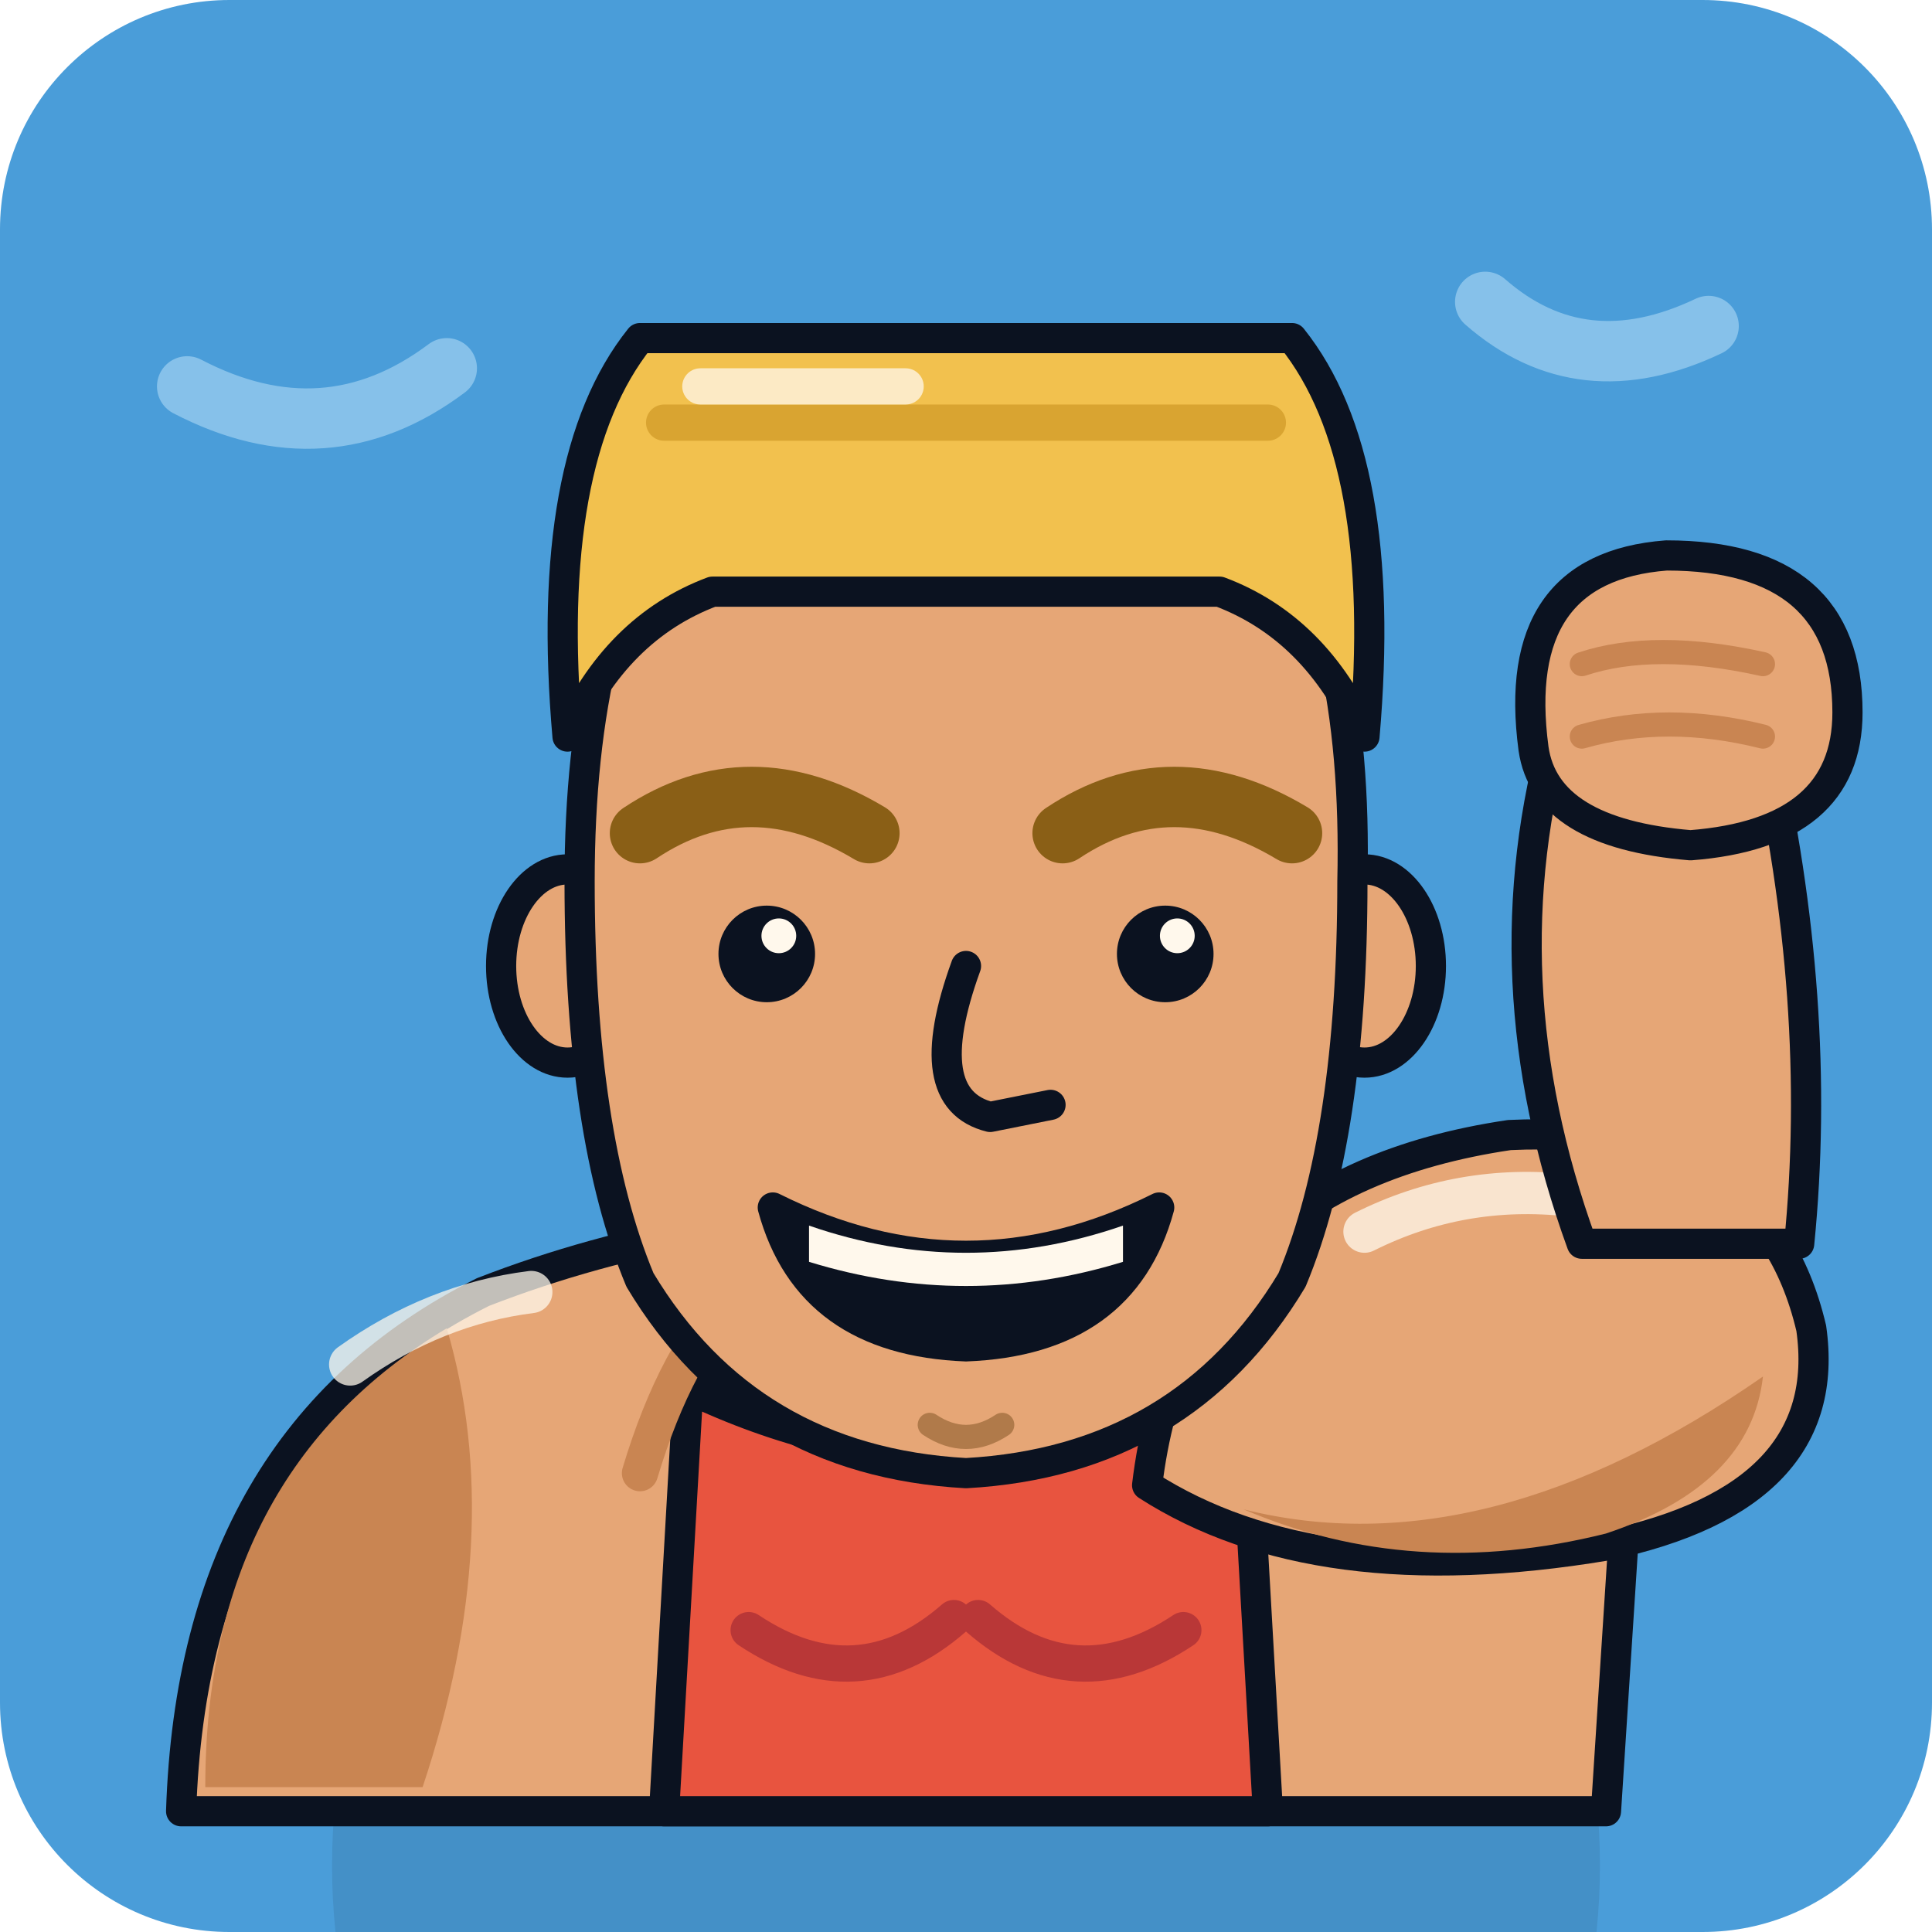
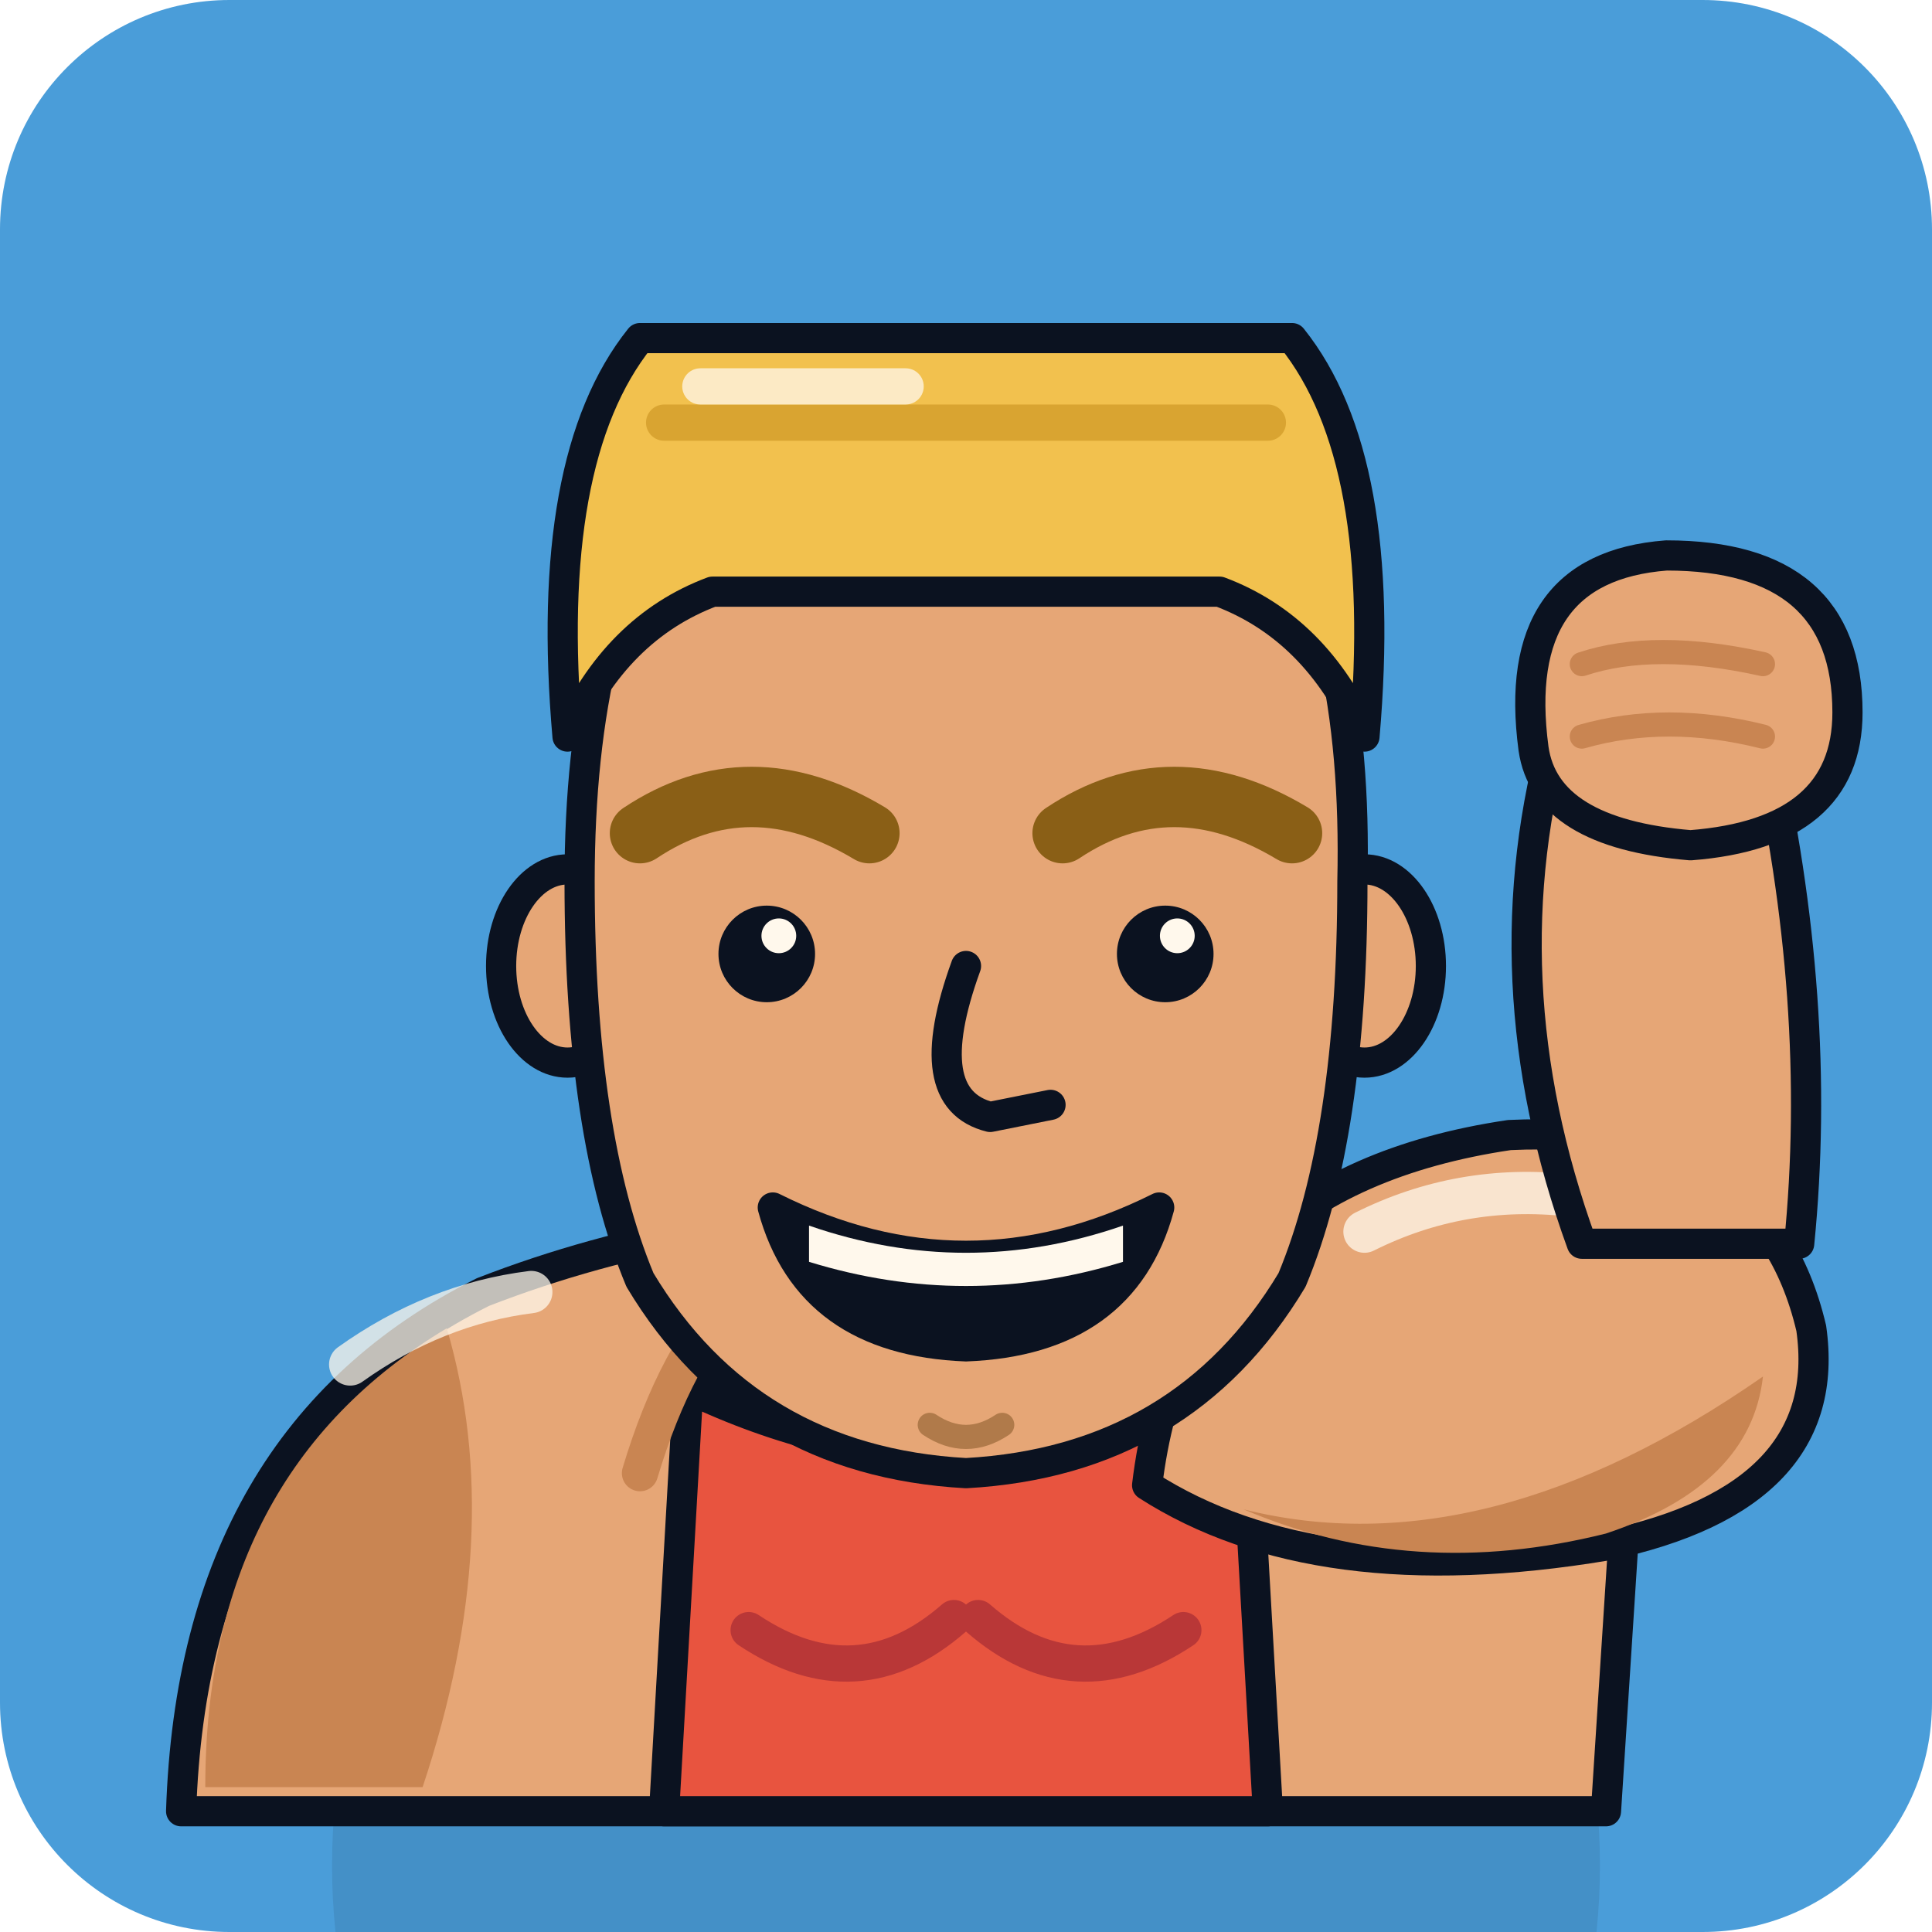
<svg xmlns="http://www.w3.org/2000/svg" width="320" height="320" viewBox="0 0 320 320" role="img" aria-label="Pazı kasan kaslı şampiyon avatarı">
  <rect width="320" height="320" rx="38" fill="#4a9dd9" />
  <circle cx="160" cy="309" r="105" fill="#0b1220" opacity=".1" />
-   <path d="M31 64q23 12 43-3M246 50q16 14 37 4" fill="none" stroke="#cfeeff" stroke-width="10" stroke-linecap="round" opacity=".45" />
  <path d="M30 300q2-62 50-86 36-14 80-14 44 0 80 14 20 10 30 24l-4 62Z" fill="#e6a676" stroke="#0b1220" stroke-width="5" stroke-linecap="round" stroke-linejoin="round" />
  <path d="M34 296q0-52 40-76 10 34-4 76Z" fill="#c98552" />
  <path d="M110 300l4-70q46 22 92 0l4 70Z" fill="#e8543f" stroke="#0b1220" stroke-width="5" stroke-linecap="round" stroke-linejoin="round" />
  <path d="M124 270q18 12 34-2M196 270q-18 12-34-2" fill="none" stroke="#b93737" stroke-width="6" stroke-linecap="round" />
  <path d="M122 214q-10 10-16 30M198 214q10 10 16 30" fill="none" stroke="#c98552" stroke-width="6" stroke-linecap="round" />
  <path d="M58 226q14-10 30-12" fill="none" stroke="#fff8ec" stroke-width="7" stroke-linecap="round" opacity="0.75" />
  <path d="M190 246q6-50 60-58 42-2 50 32 4 28-34 36-48 8-76-10Z" fill="#e6a676" stroke="#0b1220" stroke-width="5" stroke-linecap="round" stroke-linejoin="round" />
  <path d="M206 250q40 10 86-22-2 18-26 26-32 8-60-4Z" fill="#c98552" />
  <path d="M226 204q16-8 34-6" fill="none" stroke="#fff8ec" stroke-width="7" stroke-linecap="round" opacity="0.75" />
  <path d="M262 206q-16-44-4-86l34 2q10 44 6 84Z" fill="#e6a676" stroke="#0b1220" stroke-width="5" stroke-linecap="round" stroke-linejoin="round" />
  <path d="M254 124q-4-30 22-32 30 0 30 26 0 20-26 22-24-2-26-16Z" fill="#e6a676" stroke="#0b1220" stroke-width="5" stroke-linecap="round" stroke-linejoin="round" />
  <path d="M262 110q12-4 30 0M262 122q14-4 30 0" fill="none" stroke="#c98552" stroke-width="4" stroke-linecap="round" />
  <path d="M128 196h64v34h-64Z" fill="#e6a676" />
  <path d="M128 196v32M192 196v32" fill="none" stroke="#0b1220" stroke-width="5" stroke-linecap="round" stroke-linejoin="round" />
  <ellipse cx="94" cy="160" rx="11" ry="16" fill="#e6a676" stroke="#0b1220" stroke-width="5" stroke-linecap="round" stroke-linejoin="round" />
  <ellipse cx="226" cy="160" rx="11" ry="16" fill="#e6a676" stroke="#0b1220" stroke-width="5" stroke-linecap="round" stroke-linejoin="round" />
  <path d="M96 146q0-86 64-90 66 4 64 90 0 42-10 66-18 30-54 32-36-2-54-32-10-24-10-66Z" fill="#e6a676" stroke="#0b1220" stroke-width="5" stroke-linecap="round" stroke-linejoin="round" />
  <path d="M94 122q-4-46 12-66h108q16 20 12 66-8-18-24-24H118q-16 6-24 24Z" fill="#f2c14e" stroke="#0b1220" stroke-width="5" stroke-linecap="round" stroke-linejoin="round" />
  <path d="M110 70h100" fill="none" stroke="#d9a431" stroke-width="6" stroke-linecap="round" />
  <path d="M116 64h34" fill="none" stroke="#fff8ec" stroke-width="6" stroke-linecap="round" opacity="0.75" />
  <path d="M106 138q18-12 38 0M176 138q18-12 38 0" fill="none" stroke="#8a5f16" stroke-width="10" stroke-linecap="round" />
  <circle cx="127" cy="158" r="8" fill="#0b1220" />
  <circle cx="129" cy="155" r="2.88" fill="#fff8ec" />
  <circle cx="193" cy="158" r="8" fill="#0b1220" />
  <circle cx="195" cy="155" r="2.88" fill="#fff8ec" />
  <path d="M160 160q-8 22 4 25l10-2" fill="none" stroke="#0b1220" stroke-width="5" stroke-linecap="round" stroke-linejoin="round" />
  <path d="M128 200q32 16 64 0-6 22-32 23-26-1-32-23Z" fill="#0b1220" stroke="#0b1220" stroke-width="5" stroke-linecap="round" stroke-linejoin="round" />
  <path d="M134 203q26 9 52 0v6q-26 8-52 0Z" fill="#fff8ec" />
  <path d="M154 236q6 4 12 0" fill="none" stroke="#b07a4a" stroke-width="4" stroke-linecap="round" />
</svg>
